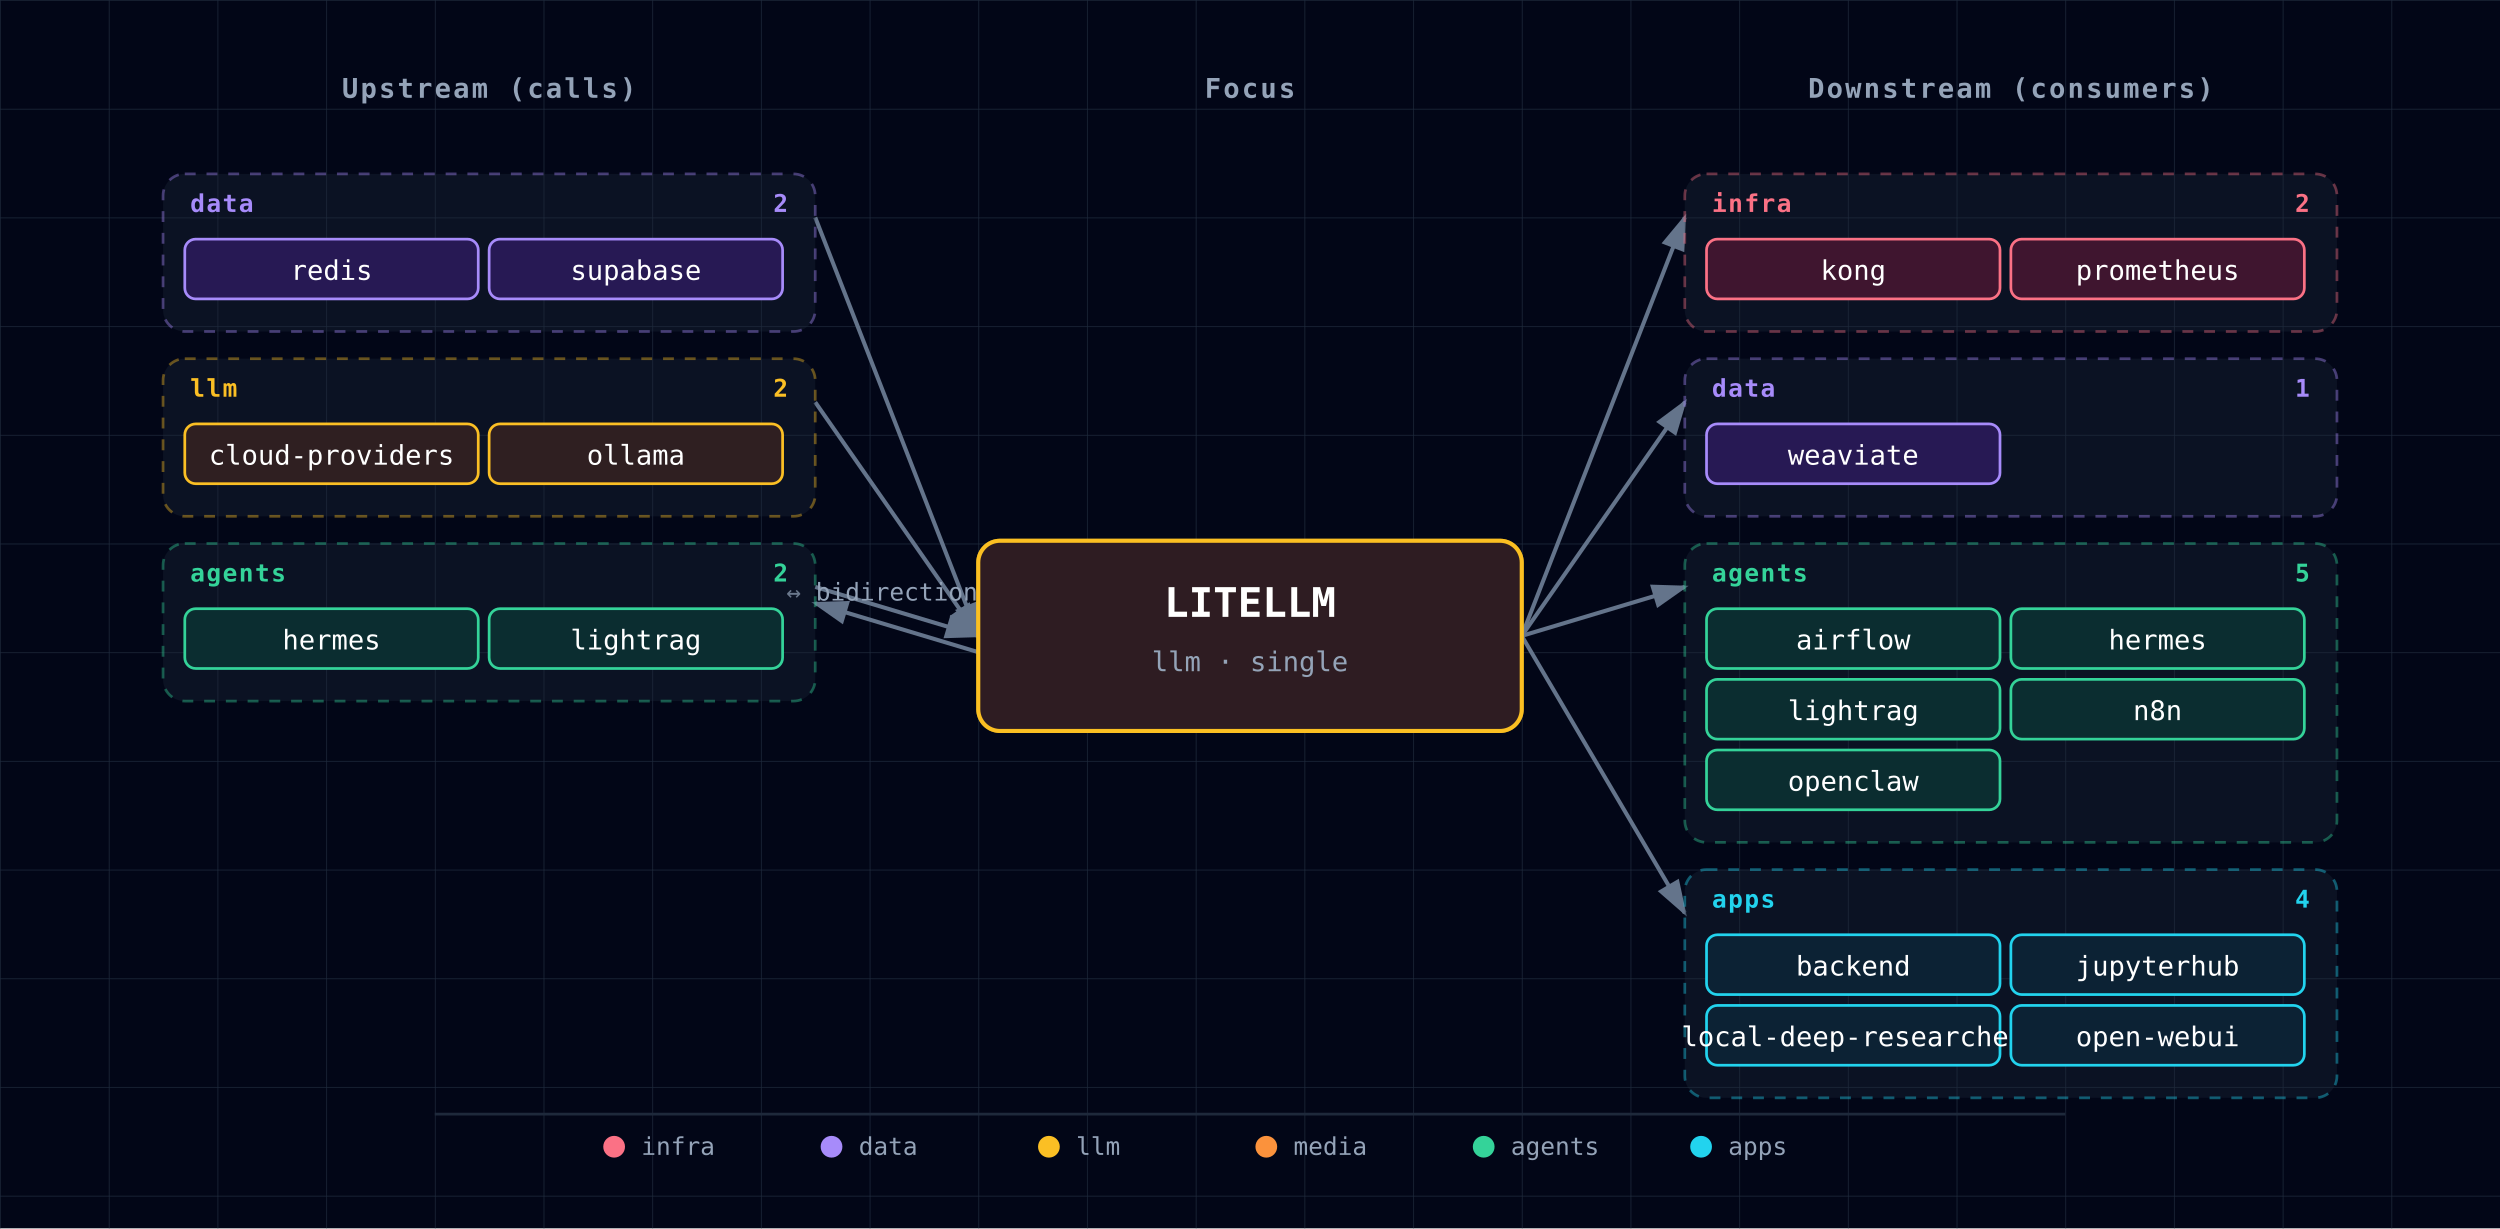
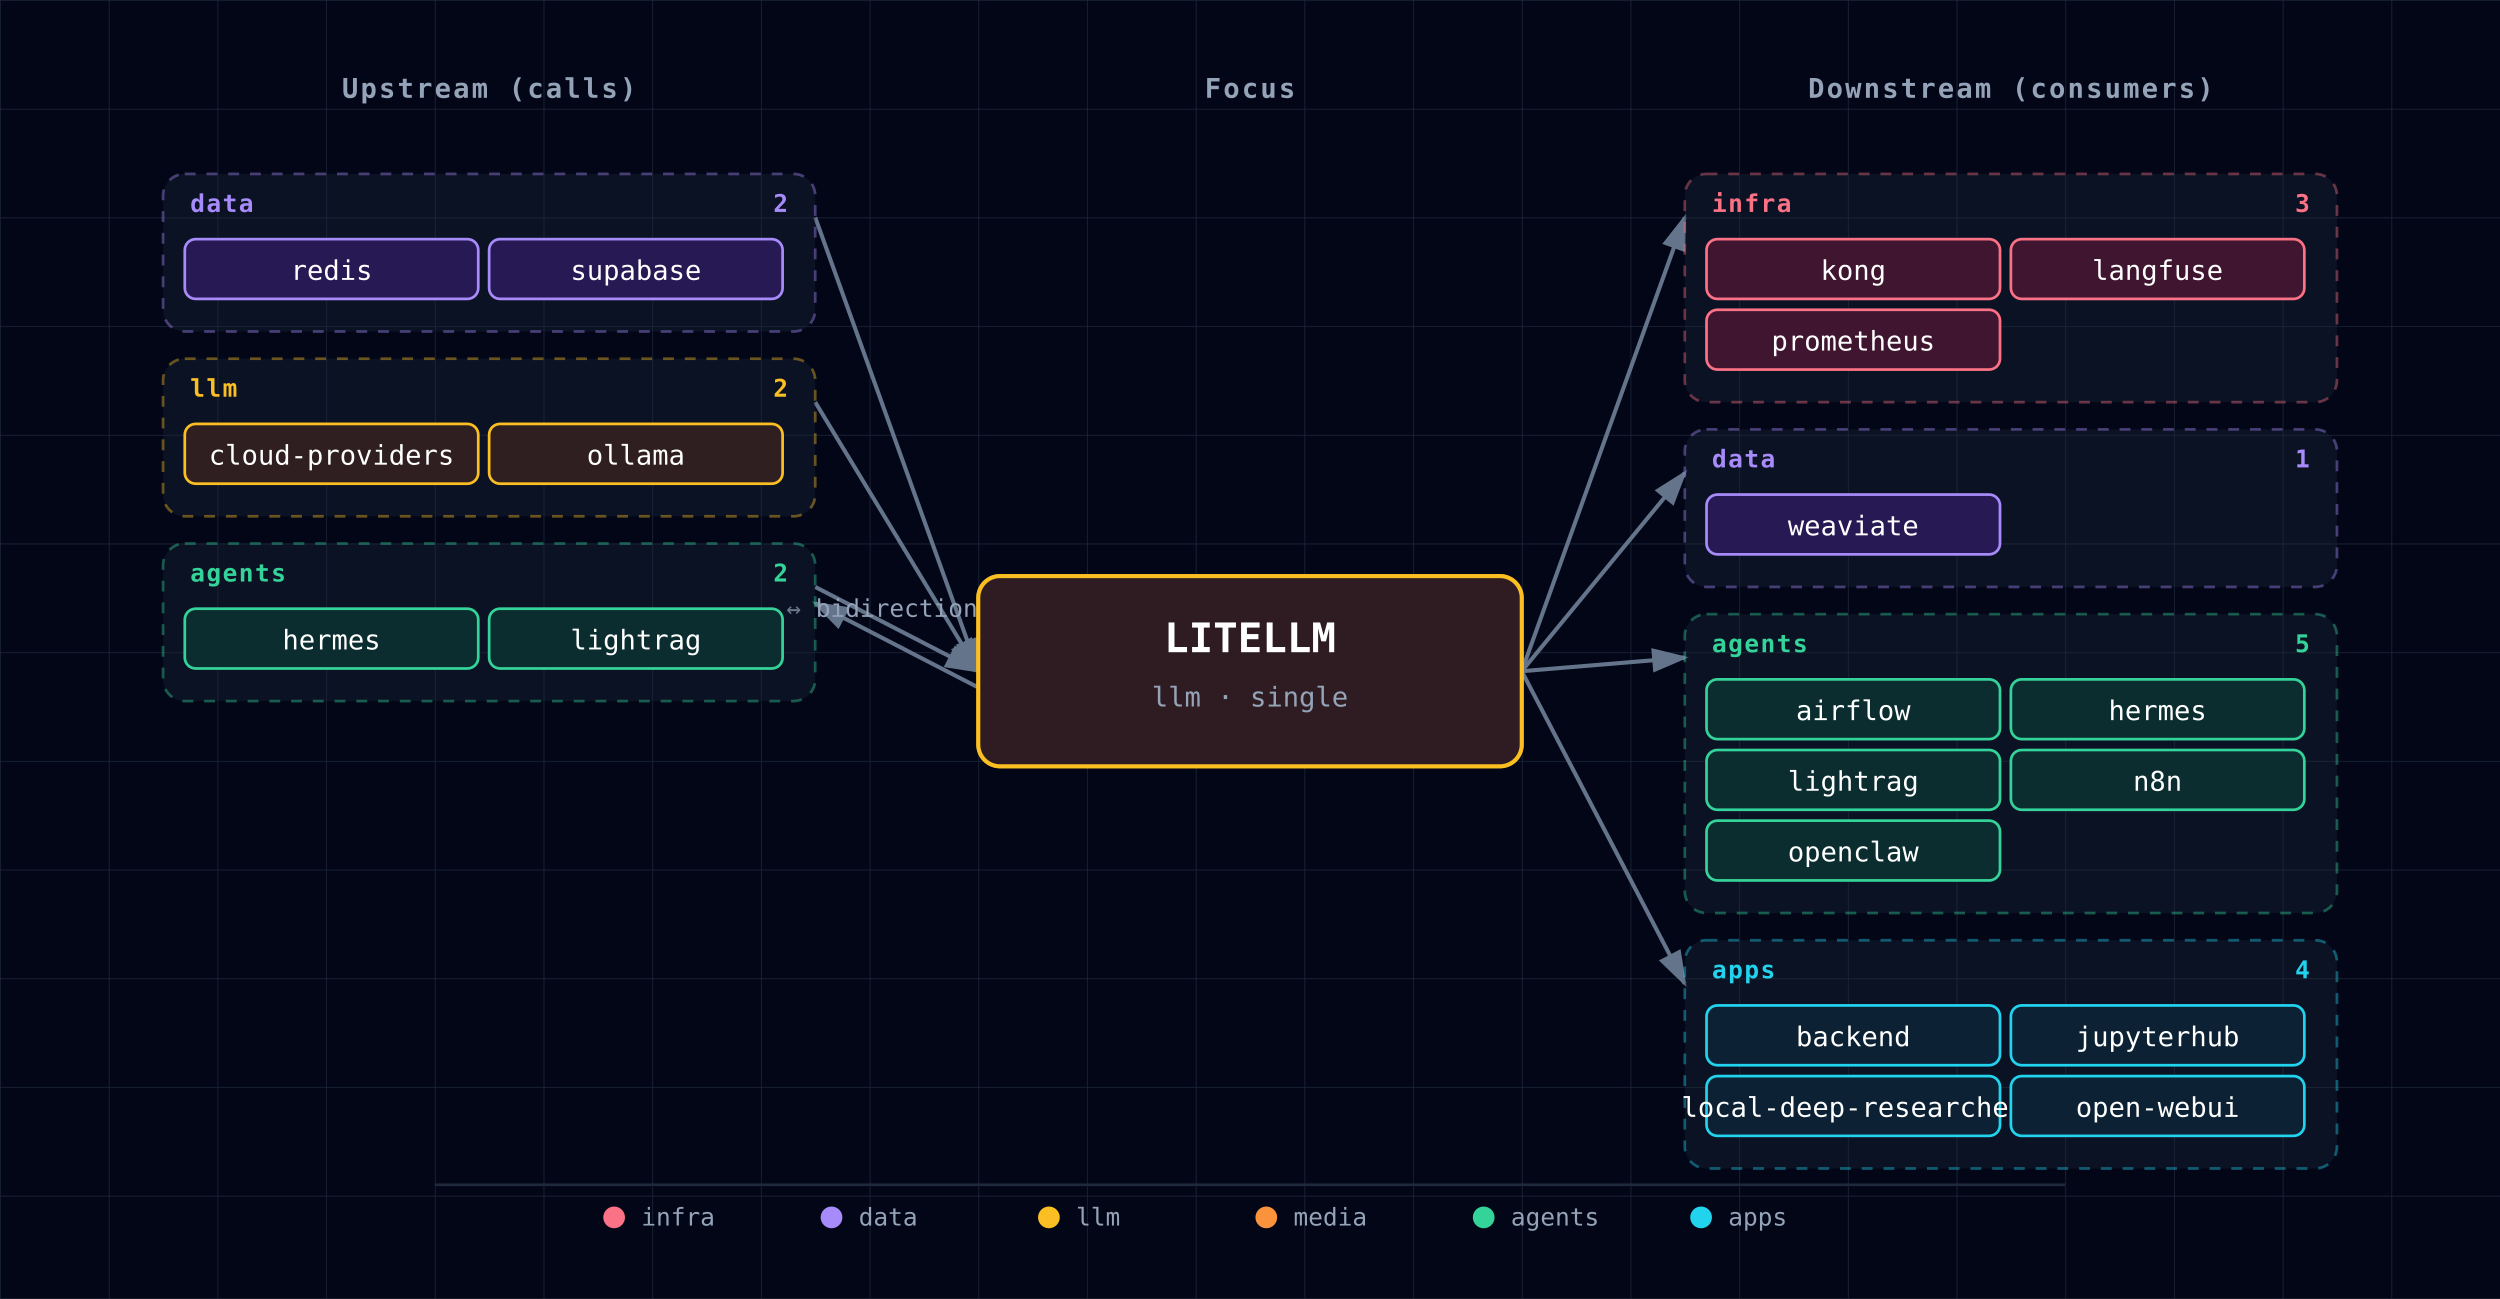
- <svg xmlns="http://www.w3.org/2000/svg" viewBox="0 0 920 452" font-family="'JetBrains Mono', 'Fira Code', Menlo, Consolas, monospace">
+ <svg xmlns="http://www.w3.org/2000/svg" viewBox="0 0 920 478" font-family="'JetBrains Mono', 'Fira Code', Menlo, Consolas, monospace">
  <defs>
    <pattern id="grid" width="40" height="40" patternUnits="userSpaceOnUse">
      <path d="M 40 0 L 0 0 0 40" fill="none" stroke="#1e293b" stroke-width="0.5" />
    </pattern>
    <marker id="arrowhead" markerWidth="9" markerHeight="6" refX="8" refY="3" orient="auto">
      <polygon points="0 0, 9 3, 0 6" fill="#64748b" />
    </marker>
    <filter id="focus-glow" x="-50%" y="-50%" width="200%" height="200%">
      <feGaussianBlur in="SourceAlpha" stdDeviation="6" />
      <feFlood flood-color="#fbbf24" flood-opacity="0.6" />
      <feComposite in2="SourceAlpha" operator="in" />
      <feMerge>
        <feMergeNode />
        <feMergeNode in="SourceGraphic" />
      </feMerge>
    </filter>
  </defs>
-   <rect width="920" height="452" fill="#020617" />
-   <rect width="920" height="452" fill="url(#grid)" />
+   <rect width="920" height="478" fill="#020617" />
+   <rect width="920" height="478" fill="url(#grid)" />
  <text x="180" y="36" fill="#94a3b8" font-size="10" font-weight="600" text-anchor="middle" letter-spacing="0.08em">Upstream (calls)</text>
  <text x="460" y="36" fill="#94a3b8" font-size="10" font-weight="600" text-anchor="middle" letter-spacing="0.08em">Focus</text>
  <text x="740" y="36" fill="#94a3b8" font-size="10" font-weight="600" text-anchor="middle" letter-spacing="0.08em">Downstream (consumers)</text>
-   <line x1="300" y1="80" x2="360" y2="234" stroke="#64748b" stroke-width="1.5" marker-end="url(#arrowhead)" />
-   <line x1="300" y1="148" x2="360" y2="234" stroke="#64748b" stroke-width="1.5" marker-end="url(#arrowhead)" />
-   <line x1="300" y1="216" x2="360" y2="234" stroke="#64748b" stroke-width="1.5" marker-end="url(#arrowhead)" />
-   <line x1="360" y1="240" x2="300" y2="222" stroke="#64748b" stroke-width="1.5" marker-end="url(#arrowhead)" />
-   <text x="330" y="221" fill="#94a3b8" font-size="9" text-anchor="middle">↔ bidirectional</text>
-   <line x1="560" y1="234" x2="620" y2="80" stroke="#64748b" stroke-width="1.5" marker-end="url(#arrowhead)" />
-   <line x1="560" y1="234" x2="620" y2="148" stroke="#64748b" stroke-width="1.5" marker-end="url(#arrowhead)" />
-   <line x1="560" y1="234" x2="620" y2="216" stroke="#64748b" stroke-width="1.5" marker-end="url(#arrowhead)" />
-   <line x1="560" y1="234" x2="620" y2="336" stroke="#64748b" stroke-width="1.5" marker-end="url(#arrowhead)" />
+   <line x1="300" y1="80" x2="360" y2="247" stroke="#64748b" stroke-width="1.5" marker-end="url(#arrowhead)" />
+   <line x1="300" y1="148" x2="360" y2="247" stroke="#64748b" stroke-width="1.5" marker-end="url(#arrowhead)" />
+   <line x1="300" y1="216" x2="360" y2="247" stroke="#64748b" stroke-width="1.5" marker-end="url(#arrowhead)" />
+   <line x1="360" y1="253" x2="300" y2="222" stroke="#64748b" stroke-width="1.5" marker-end="url(#arrowhead)" />
+   <text x="330" y="227" fill="#94a3b8" font-size="9" text-anchor="middle">↔ bidirectional</text>
+   <line x1="560" y1="247" x2="620" y2="80" stroke="#64748b" stroke-width="1.5" marker-end="url(#arrowhead)" />
+   <line x1="560" y1="247" x2="620" y2="174" stroke="#64748b" stroke-width="1.5" marker-end="url(#arrowhead)" />
+   <line x1="560" y1="247" x2="620" y2="242" stroke="#64748b" stroke-width="1.5" marker-end="url(#arrowhead)" />
+   <line x1="560" y1="247" x2="620" y2="362" stroke="#64748b" stroke-width="1.5" marker-end="url(#arrowhead)" />
  <g>
    <g class="cluster">
      <rect x="60" y="64" width="240" height="58" rx="8" fill="rgba(30,41,59,0.35)" stroke="#a78bfa" stroke-width="1" stroke-dasharray="4,4" stroke-opacity="0.4" />
      <text x="70" y="78" fill="#a78bfa" font-size="9" font-weight="700" text-anchor="start" style="letter-spacing:0.06em;text-transform:uppercase;">data</text>
      <text x="290" y="78" fill="#a78bfa" font-size="9" font-weight="600" text-anchor="end">2</text>
    </g>
    <g>
      <rect x="68" y="88" width="108" height="22" rx="4" fill="#0f172a" />
      <rect x="68" y="88" width="108" height="22" rx="4" fill="rgba(76, 29, 149, 0.4)" stroke="#a78bfa" stroke-width="1" />
      <text x="122" y="103" fill="white" font-size="10" text-anchor="middle">redis</text>
    </g>
    <g>
      <rect x="180" y="88" width="108" height="22" rx="4" fill="#0f172a" />
      <rect x="180" y="88" width="108" height="22" rx="4" fill="rgba(76, 29, 149, 0.4)" stroke="#a78bfa" stroke-width="1" />
      <text x="234" y="103" fill="white" font-size="10" text-anchor="middle">supabase</text>
    </g>
    <g class="cluster">
      <rect x="60" y="132" width="240" height="58" rx="8" fill="rgba(30,41,59,0.35)" stroke="#fbbf24" stroke-width="1" stroke-dasharray="4,4" stroke-opacity="0.4" />
      <text x="70" y="146" fill="#fbbf24" font-size="9" font-weight="700" text-anchor="start" style="letter-spacing:0.06em;text-transform:uppercase;">llm</text>
      <text x="290" y="146" fill="#fbbf24" font-size="9" font-weight="600" text-anchor="end">2</text>
    </g>
    <g>
      <rect x="68" y="156" width="108" height="22" rx="4" fill="#0f172a" />
      <rect x="68" y="156" width="108" height="22" rx="4" fill="rgba(120, 53, 15, 0.3)" stroke="#fbbf24" stroke-width="1" />
      <text x="122" y="171" fill="white" font-size="10" text-anchor="middle">cloud-providers</text>
    </g>
    <g>
      <rect x="180" y="156" width="108" height="22" rx="4" fill="#0f172a" />
      <rect x="180" y="156" width="108" height="22" rx="4" fill="rgba(120, 53, 15, 0.3)" stroke="#fbbf24" stroke-width="1" />
      <text x="234" y="171" fill="white" font-size="10" text-anchor="middle">ollama</text>
    </g>
    <g class="cluster">
      <rect x="60" y="200" width="240" height="58" rx="8" fill="rgba(30,41,59,0.35)" stroke="#34d399" stroke-width="1" stroke-dasharray="4,4" stroke-opacity="0.4" />
      <text x="70" y="214" fill="#34d399" font-size="9" font-weight="700" text-anchor="start" style="letter-spacing:0.06em;text-transform:uppercase;">agents</text>
      <text x="290" y="214" fill="#34d399" font-size="9" font-weight="600" text-anchor="end">2</text>
    </g>
    <g>
      <rect x="68" y="224" width="108" height="22" rx="4" fill="#0f172a" />
      <rect x="68" y="224" width="108" height="22" rx="4" fill="rgba(6, 78, 59, 0.4)" stroke="#34d399" stroke-width="1" />
      <text x="122" y="239" fill="white" font-size="10" text-anchor="middle">hermes</text>
    </g>
    <g>
      <rect x="180" y="224" width="108" height="22" rx="4" fill="#0f172a" />
      <rect x="180" y="224" width="108" height="22" rx="4" fill="rgba(6, 78, 59, 0.4)" stroke="#34d399" stroke-width="1" />
      <text x="234" y="239" fill="white" font-size="10" text-anchor="middle">lightrag</text>
    </g>
  </g>
  <g>
    <g class="cluster">
-       <rect x="620" y="64" width="240" height="58" rx="8" fill="rgba(30,41,59,0.35)" stroke="#fb7185" stroke-width="1" stroke-dasharray="4,4" stroke-opacity="0.4" />
+       <rect x="620" y="64" width="240" height="84" rx="8" fill="rgba(30,41,59,0.35)" stroke="#fb7185" stroke-width="1" stroke-dasharray="4,4" stroke-opacity="0.4" />
      <text x="630" y="78" fill="#fb7185" font-size="9" font-weight="700" text-anchor="start" style="letter-spacing:0.06em;text-transform:uppercase;">infra</text>
-       <text x="850" y="78" fill="#fb7185" font-size="9" font-weight="600" text-anchor="end">2</text>
+       <text x="850" y="78" fill="#fb7185" font-size="9" font-weight="600" text-anchor="end">3</text>
    </g>
    <g>
      <rect x="628" y="88" width="108" height="22" rx="4" fill="#0f172a" />
      <rect x="628" y="88" width="108" height="22" rx="4" fill="rgba(136, 19, 55, 0.4)" stroke="#fb7185" stroke-width="1" />
      <text x="682" y="103" fill="white" font-size="10" text-anchor="middle">kong</text>
    </g>
    <g>
      <rect x="740" y="88" width="108" height="22" rx="4" fill="#0f172a" />
      <rect x="740" y="88" width="108" height="22" rx="4" fill="rgba(136, 19, 55, 0.4)" stroke="#fb7185" stroke-width="1" />
-       <text x="794" y="103" fill="white" font-size="10" text-anchor="middle">prometheus</text>
+       <text x="794" y="103" fill="white" font-size="10" text-anchor="middle">langfuse</text>
+     </g>
+     <g>
+       <rect x="628" y="114" width="108" height="22" rx="4" fill="#0f172a" />
+       <rect x="628" y="114" width="108" height="22" rx="4" fill="rgba(136, 19, 55, 0.4)" stroke="#fb7185" stroke-width="1" />
+       <text x="682" y="129" fill="white" font-size="10" text-anchor="middle">prometheus</text>
    </g>
    <g class="cluster">
-       <rect x="620" y="132" width="240" height="58" rx="8" fill="rgba(30,41,59,0.35)" stroke="#a78bfa" stroke-width="1" stroke-dasharray="4,4" stroke-opacity="0.4" />
-       <text x="630" y="146" fill="#a78bfa" font-size="9" font-weight="700" text-anchor="start" style="letter-spacing:0.06em;text-transform:uppercase;">data</text>
-       <text x="850" y="146" fill="#a78bfa" font-size="9" font-weight="600" text-anchor="end">1</text>
+       <rect x="620" y="158" width="240" height="58" rx="8" fill="rgba(30,41,59,0.35)" stroke="#a78bfa" stroke-width="1" stroke-dasharray="4,4" stroke-opacity="0.4" />
+       <text x="630" y="172" fill="#a78bfa" font-size="9" font-weight="700" text-anchor="start" style="letter-spacing:0.06em;text-transform:uppercase;">data</text>
+       <text x="850" y="172" fill="#a78bfa" font-size="9" font-weight="600" text-anchor="end">1</text>
    </g>
    <g>
-       <rect x="628" y="156" width="108" height="22" rx="4" fill="#0f172a" />
-       <rect x="628" y="156" width="108" height="22" rx="4" fill="rgba(76, 29, 149, 0.4)" stroke="#a78bfa" stroke-width="1" />
-       <text x="682" y="171" fill="white" font-size="10" text-anchor="middle">weaviate</text>
+       <rect x="628" y="182" width="108" height="22" rx="4" fill="#0f172a" />
+       <rect x="628" y="182" width="108" height="22" rx="4" fill="rgba(76, 29, 149, 0.4)" stroke="#a78bfa" stroke-width="1" />
+       <text x="682" y="197" fill="white" font-size="10" text-anchor="middle">weaviate</text>
    </g>
    <g class="cluster">
-       <rect x="620" y="200" width="240" height="110" rx="8" fill="rgba(30,41,59,0.35)" stroke="#34d399" stroke-width="1" stroke-dasharray="4,4" stroke-opacity="0.4" />
-       <text x="630" y="214" fill="#34d399" font-size="9" font-weight="700" text-anchor="start" style="letter-spacing:0.06em;text-transform:uppercase;">agents</text>
-       <text x="850" y="214" fill="#34d399" font-size="9" font-weight="600" text-anchor="end">5</text>
-     </g>
-     <g>
-       <rect x="628" y="224" width="108" height="22" rx="4" fill="#0f172a" />
-       <rect x="628" y="224" width="108" height="22" rx="4" fill="rgba(6, 78, 59, 0.4)" stroke="#34d399" stroke-width="1" />
-       <text x="682" y="239" fill="white" font-size="10" text-anchor="middle">airflow</text>
-     </g>
-     <g>
-       <rect x="740" y="224" width="108" height="22" rx="4" fill="#0f172a" />
-       <rect x="740" y="224" width="108" height="22" rx="4" fill="rgba(6, 78, 59, 0.4)" stroke="#34d399" stroke-width="1" />
-       <text x="794" y="239" fill="white" font-size="10" text-anchor="middle">hermes</text>
+       <rect x="620" y="226" width="240" height="110" rx="8" fill="rgba(30,41,59,0.35)" stroke="#34d399" stroke-width="1" stroke-dasharray="4,4" stroke-opacity="0.4" />
+       <text x="630" y="240" fill="#34d399" font-size="9" font-weight="700" text-anchor="start" style="letter-spacing:0.06em;text-transform:uppercase;">agents</text>
+       <text x="850" y="240" fill="#34d399" font-size="9" font-weight="600" text-anchor="end">5</text>
    </g>
    <g>
      <rect x="628" y="250" width="108" height="22" rx="4" fill="#0f172a" />
      <rect x="628" y="250" width="108" height="22" rx="4" fill="rgba(6, 78, 59, 0.4)" stroke="#34d399" stroke-width="1" />
-       <text x="682" y="265" fill="white" font-size="10" text-anchor="middle">lightrag</text>
+       <text x="682" y="265" fill="white" font-size="10" text-anchor="middle">airflow</text>
    </g>
    <g>
      <rect x="740" y="250" width="108" height="22" rx="4" fill="#0f172a" />
      <rect x="740" y="250" width="108" height="22" rx="4" fill="rgba(6, 78, 59, 0.4)" stroke="#34d399" stroke-width="1" />
-       <text x="794" y="265" fill="white" font-size="10" text-anchor="middle">n8n</text>
+       <text x="794" y="265" fill="white" font-size="10" text-anchor="middle">hermes</text>
    </g>
    <g>
      <rect x="628" y="276" width="108" height="22" rx="4" fill="#0f172a" />
      <rect x="628" y="276" width="108" height="22" rx="4" fill="rgba(6, 78, 59, 0.4)" stroke="#34d399" stroke-width="1" />
-       <text x="682" y="291" fill="white" font-size="10" text-anchor="middle">openclaw</text>
+       <text x="682" y="291" fill="white" font-size="10" text-anchor="middle">lightrag</text>
+     </g>
+     <g>
+       <rect x="740" y="276" width="108" height="22" rx="4" fill="#0f172a" />
+       <rect x="740" y="276" width="108" height="22" rx="4" fill="rgba(6, 78, 59, 0.4)" stroke="#34d399" stroke-width="1" />
+       <text x="794" y="291" fill="white" font-size="10" text-anchor="middle">n8n</text>
+     </g>
+     <g>
+       <rect x="628" y="302" width="108" height="22" rx="4" fill="#0f172a" />
+       <rect x="628" y="302" width="108" height="22" rx="4" fill="rgba(6, 78, 59, 0.4)" stroke="#34d399" stroke-width="1" />
+       <text x="682" y="317" fill="white" font-size="10" text-anchor="middle">openclaw</text>
    </g>
    <g class="cluster">
-       <rect x="620" y="320" width="240" height="84" rx="8" fill="rgba(30,41,59,0.35)" stroke="#22d3ee" stroke-width="1" stroke-dasharray="4,4" stroke-opacity="0.4" />
-       <text x="630" y="334" fill="#22d3ee" font-size="9" font-weight="700" text-anchor="start" style="letter-spacing:0.06em;text-transform:uppercase;">apps</text>
-       <text x="850" y="334" fill="#22d3ee" font-size="9" font-weight="600" text-anchor="end">4</text>
-     </g>
-     <g>
-       <rect x="628" y="344" width="108" height="22" rx="4" fill="#0f172a" />
-       <rect x="628" y="344" width="108" height="22" rx="4" fill="rgba(8, 51, 68, 0.4)" stroke="#22d3ee" stroke-width="1" />
-       <text x="682" y="359" fill="white" font-size="10" text-anchor="middle">backend</text>
-     </g>
-     <g>
-       <rect x="740" y="344" width="108" height="22" rx="4" fill="#0f172a" />
-       <rect x="740" y="344" width="108" height="22" rx="4" fill="rgba(8, 51, 68, 0.4)" stroke="#22d3ee" stroke-width="1" />
-       <text x="794" y="359" fill="white" font-size="10" text-anchor="middle">jupyterhub</text>
+       <rect x="620" y="346" width="240" height="84" rx="8" fill="rgba(30,41,59,0.35)" stroke="#22d3ee" stroke-width="1" stroke-dasharray="4,4" stroke-opacity="0.4" />
+       <text x="630" y="360" fill="#22d3ee" font-size="9" font-weight="700" text-anchor="start" style="letter-spacing:0.06em;text-transform:uppercase;">apps</text>
+       <text x="850" y="360" fill="#22d3ee" font-size="9" font-weight="600" text-anchor="end">4</text>
    </g>
    <g>
      <rect x="628" y="370" width="108" height="22" rx="4" fill="#0f172a" />
      <rect x="628" y="370" width="108" height="22" rx="4" fill="rgba(8, 51, 68, 0.4)" stroke="#22d3ee" stroke-width="1" />
-       <text x="682" y="385" fill="white" font-size="10" text-anchor="middle">local-deep-researcher</text>
+       <text x="682" y="385" fill="white" font-size="10" text-anchor="middle">backend</text>
    </g>
    <g>
      <rect x="740" y="370" width="108" height="22" rx="4" fill="#0f172a" />
      <rect x="740" y="370" width="108" height="22" rx="4" fill="rgba(8, 51, 68, 0.4)" stroke="#22d3ee" stroke-width="1" />
-       <text x="794" y="385" fill="white" font-size="10" text-anchor="middle">open-webui</text>
+       <text x="794" y="385" fill="white" font-size="10" text-anchor="middle">jupyterhub</text>
+     </g>
+     <g>
+       <rect x="628" y="396" width="108" height="22" rx="4" fill="#0f172a" />
+       <rect x="628" y="396" width="108" height="22" rx="4" fill="rgba(8, 51, 68, 0.4)" stroke="#22d3ee" stroke-width="1" />
+       <text x="682" y="411" fill="white" font-size="10" text-anchor="middle">local-deep-researcher</text>
+     </g>
+     <g>
+       <rect x="740" y="396" width="108" height="22" rx="4" fill="#0f172a" />
+       <rect x="740" y="396" width="108" height="22" rx="4" fill="rgba(8, 51, 68, 0.4)" stroke="#22d3ee" stroke-width="1" />
+       <text x="794" y="411" fill="white" font-size="10" text-anchor="middle">open-webui</text>
    </g>
  </g>
  <g class="focus" filter="url(#focus-glow)">
-     <rect x="360" y="199" width="200" height="70" rx="8" fill="#0f172a" />
-     <rect x="360" y="199" width="200" height="70" rx="8" fill="rgba(120, 53, 15, 0.3)" stroke="#fbbf24" stroke-width="1.5" />
-     <text x="460" y="227" fill="white" font-size="15" font-weight="700" text-anchor="middle">LITELLM</text>
-     <text x="460" y="247" fill="#94a3b8" font-size="10" text-anchor="middle">llm · single</text>
+     <rect x="360" y="212" width="200" height="70" rx="8" fill="#0f172a" />
+     <rect x="360" y="212" width="200" height="70" rx="8" fill="rgba(120, 53, 15, 0.3)" stroke="#fbbf24" stroke-width="1.5" />
+     <text x="460" y="240" fill="white" font-size="15" font-weight="700" text-anchor="middle">LITELLM</text>
+     <text x="460" y="260" fill="#94a3b8" font-size="10" text-anchor="middle">llm · single</text>
  </g>
  <g class="legend">
-     <line x1="160" y1="410" x2="760" y2="410" stroke="#1e293b" stroke-width="1" />
-     <circle cx="226" cy="422" r="4" fill="#fb7185" />
-     <text x="236" y="425" fill="#94a3b8" font-size="9" font-weight="400" text-anchor="start">infra</text>
-     <circle cx="306" cy="422" r="4" fill="#a78bfa" />
-     <text x="316" y="425" fill="#94a3b8" font-size="9" font-weight="400" text-anchor="start">data</text>
-     <circle cx="386" cy="422" r="4" fill="#fbbf24" />
-     <text x="396" y="425" fill="#94a3b8" font-size="9" font-weight="400" text-anchor="start">llm</text>
-     <circle cx="466" cy="422" r="4" fill="#fb923c" />
-     <text x="476" y="425" fill="#94a3b8" font-size="9" font-weight="400" text-anchor="start">media</text>
-     <circle cx="546" cy="422" r="4" fill="#34d399" />
-     <text x="556" y="425" fill="#94a3b8" font-size="9" font-weight="400" text-anchor="start">agents</text>
-     <circle cx="626" cy="422" r="4" fill="#22d3ee" />
-     <text x="636" y="425" fill="#94a3b8" font-size="9" font-weight="400" text-anchor="start">apps</text>
+     <line x1="160" y1="436" x2="760" y2="436" stroke="#1e293b" stroke-width="1" />
+     <circle cx="226" cy="448" r="4" fill="#fb7185" />
+     <text x="236" y="451" fill="#94a3b8" font-size="9" font-weight="400" text-anchor="start">infra</text>
+     <circle cx="306" cy="448" r="4" fill="#a78bfa" />
+     <text x="316" y="451" fill="#94a3b8" font-size="9" font-weight="400" text-anchor="start">data</text>
+     <circle cx="386" cy="448" r="4" fill="#fbbf24" />
+     <text x="396" y="451" fill="#94a3b8" font-size="9" font-weight="400" text-anchor="start">llm</text>
+     <circle cx="466" cy="448" r="4" fill="#fb923c" />
+     <text x="476" y="451" fill="#94a3b8" font-size="9" font-weight="400" text-anchor="start">media</text>
+     <circle cx="546" cy="448" r="4" fill="#34d399" />
+     <text x="556" y="451" fill="#94a3b8" font-size="9" font-weight="400" text-anchor="start">agents</text>
+     <circle cx="626" cy="448" r="4" fill="#22d3ee" />
+     <text x="636" y="451" fill="#94a3b8" font-size="9" font-weight="400" text-anchor="start">apps</text>
  </g>
</svg>
